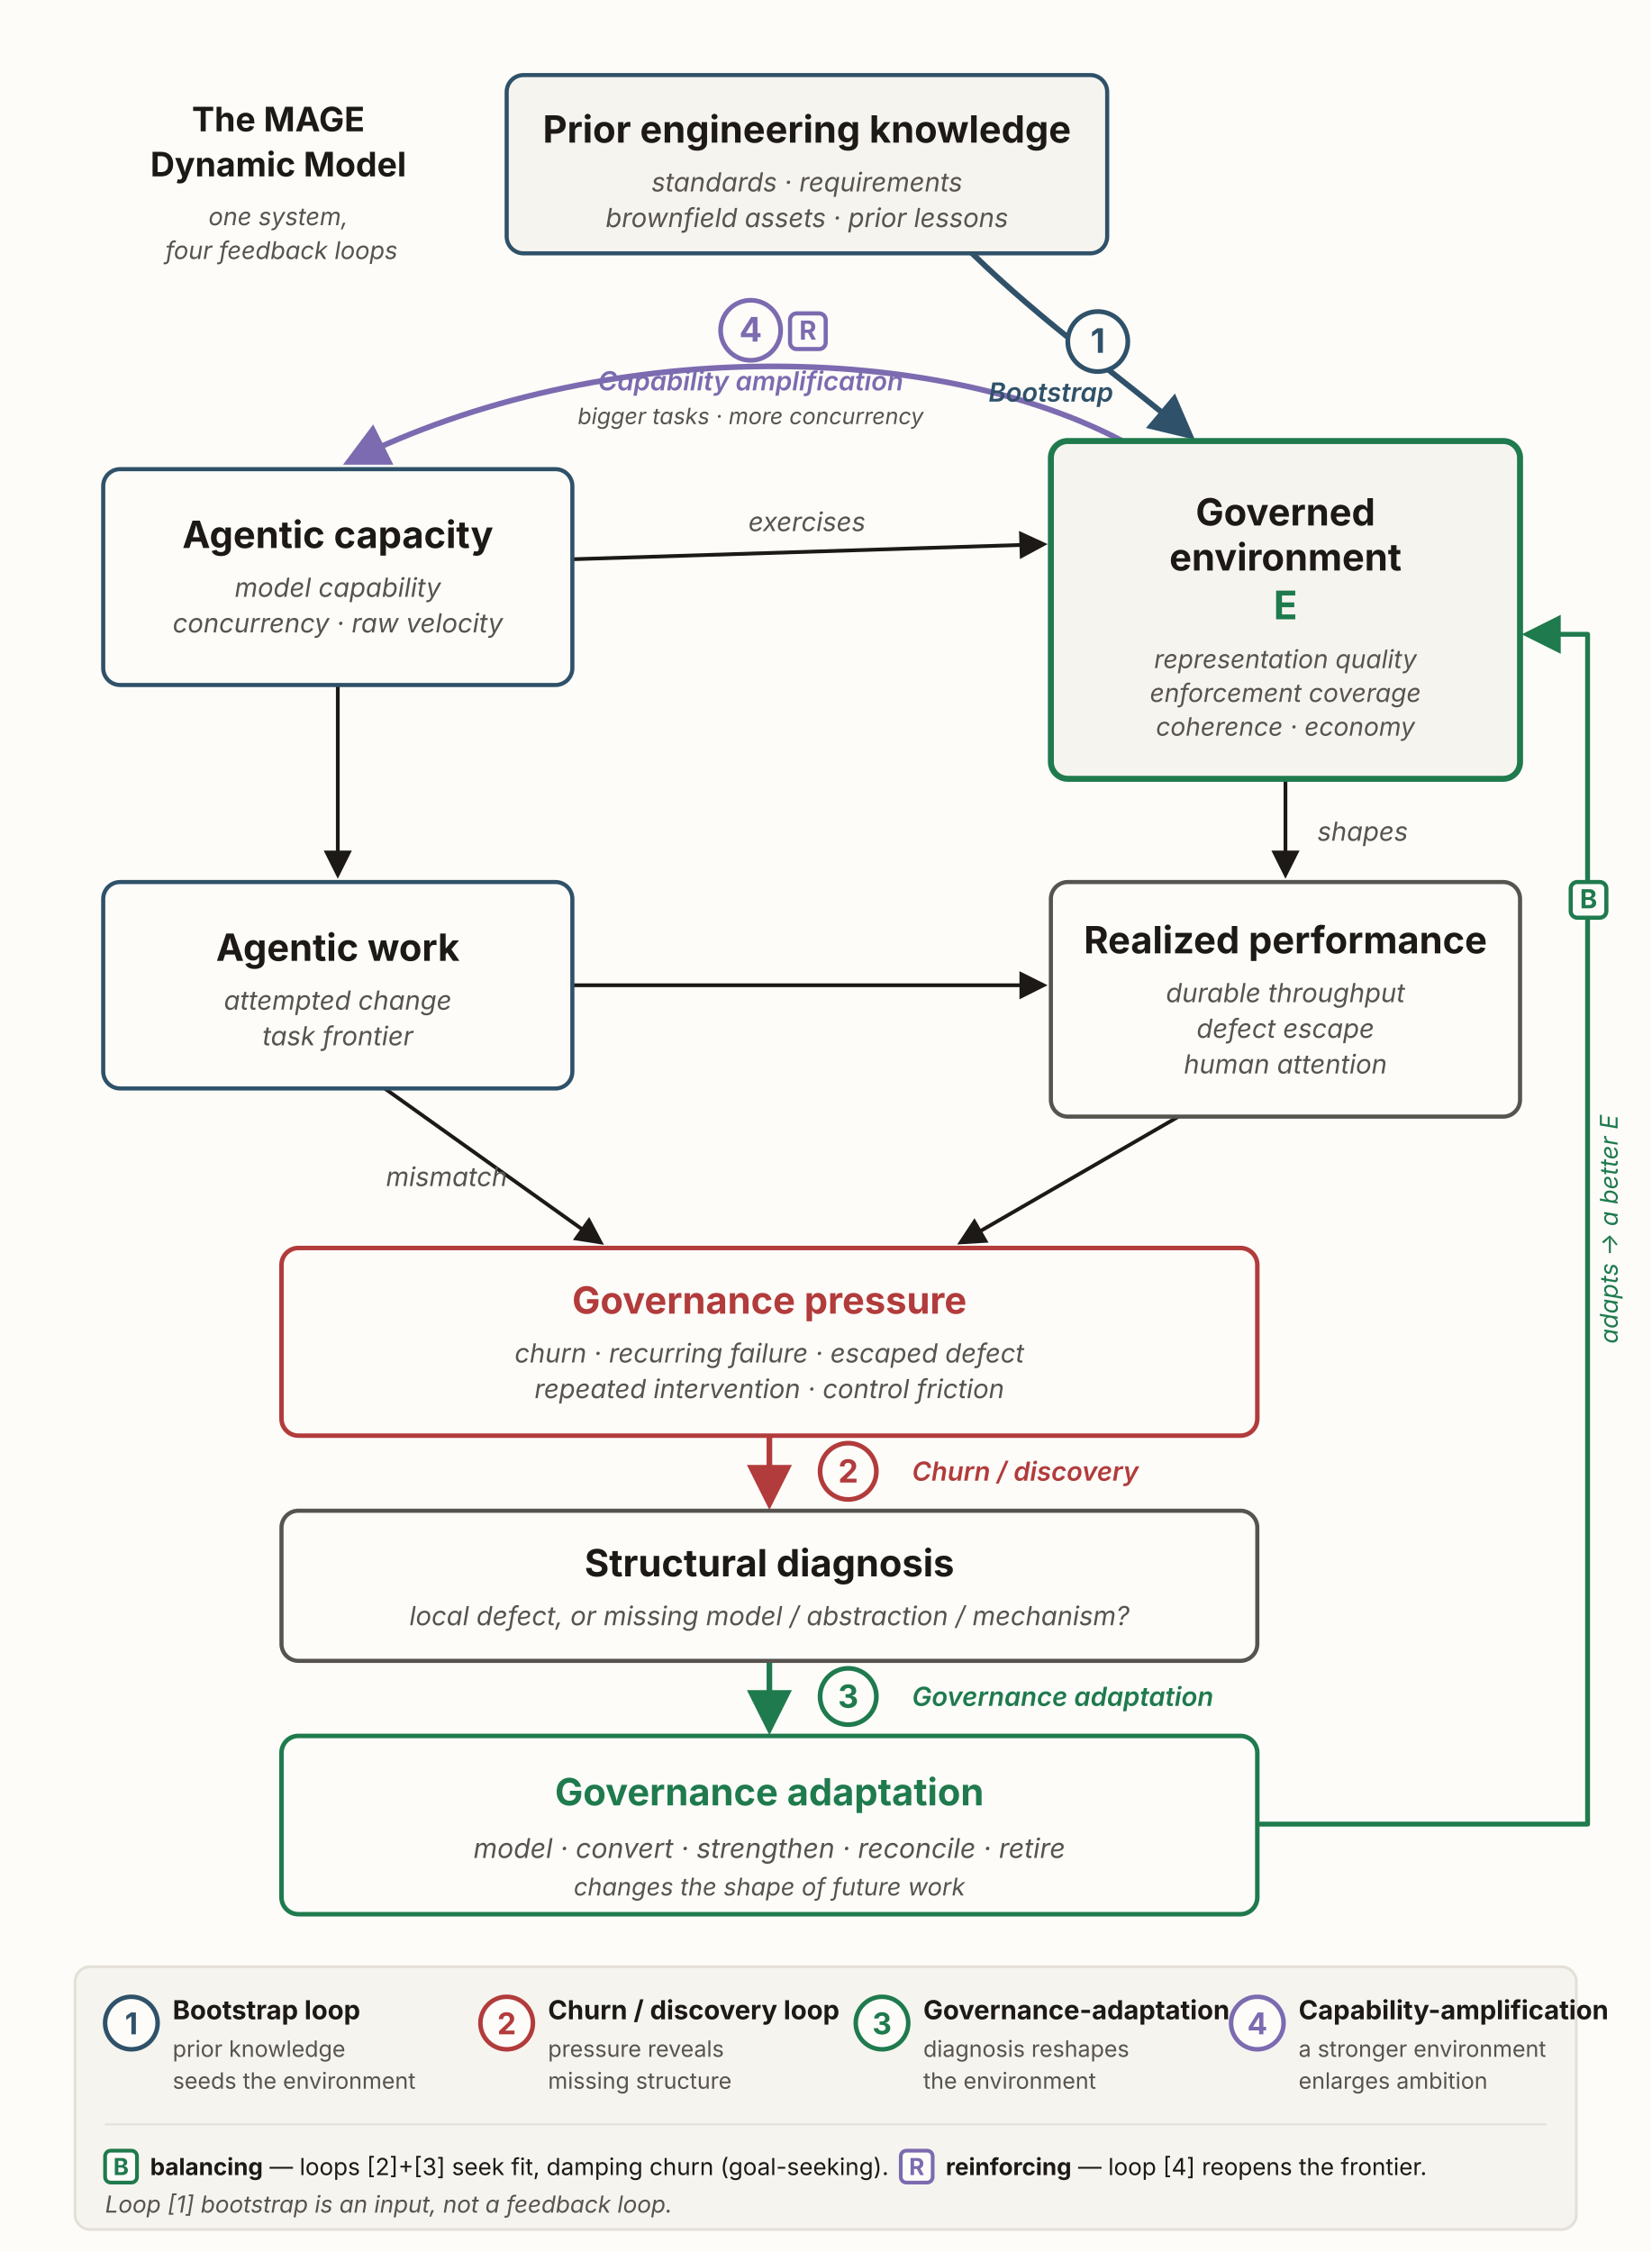
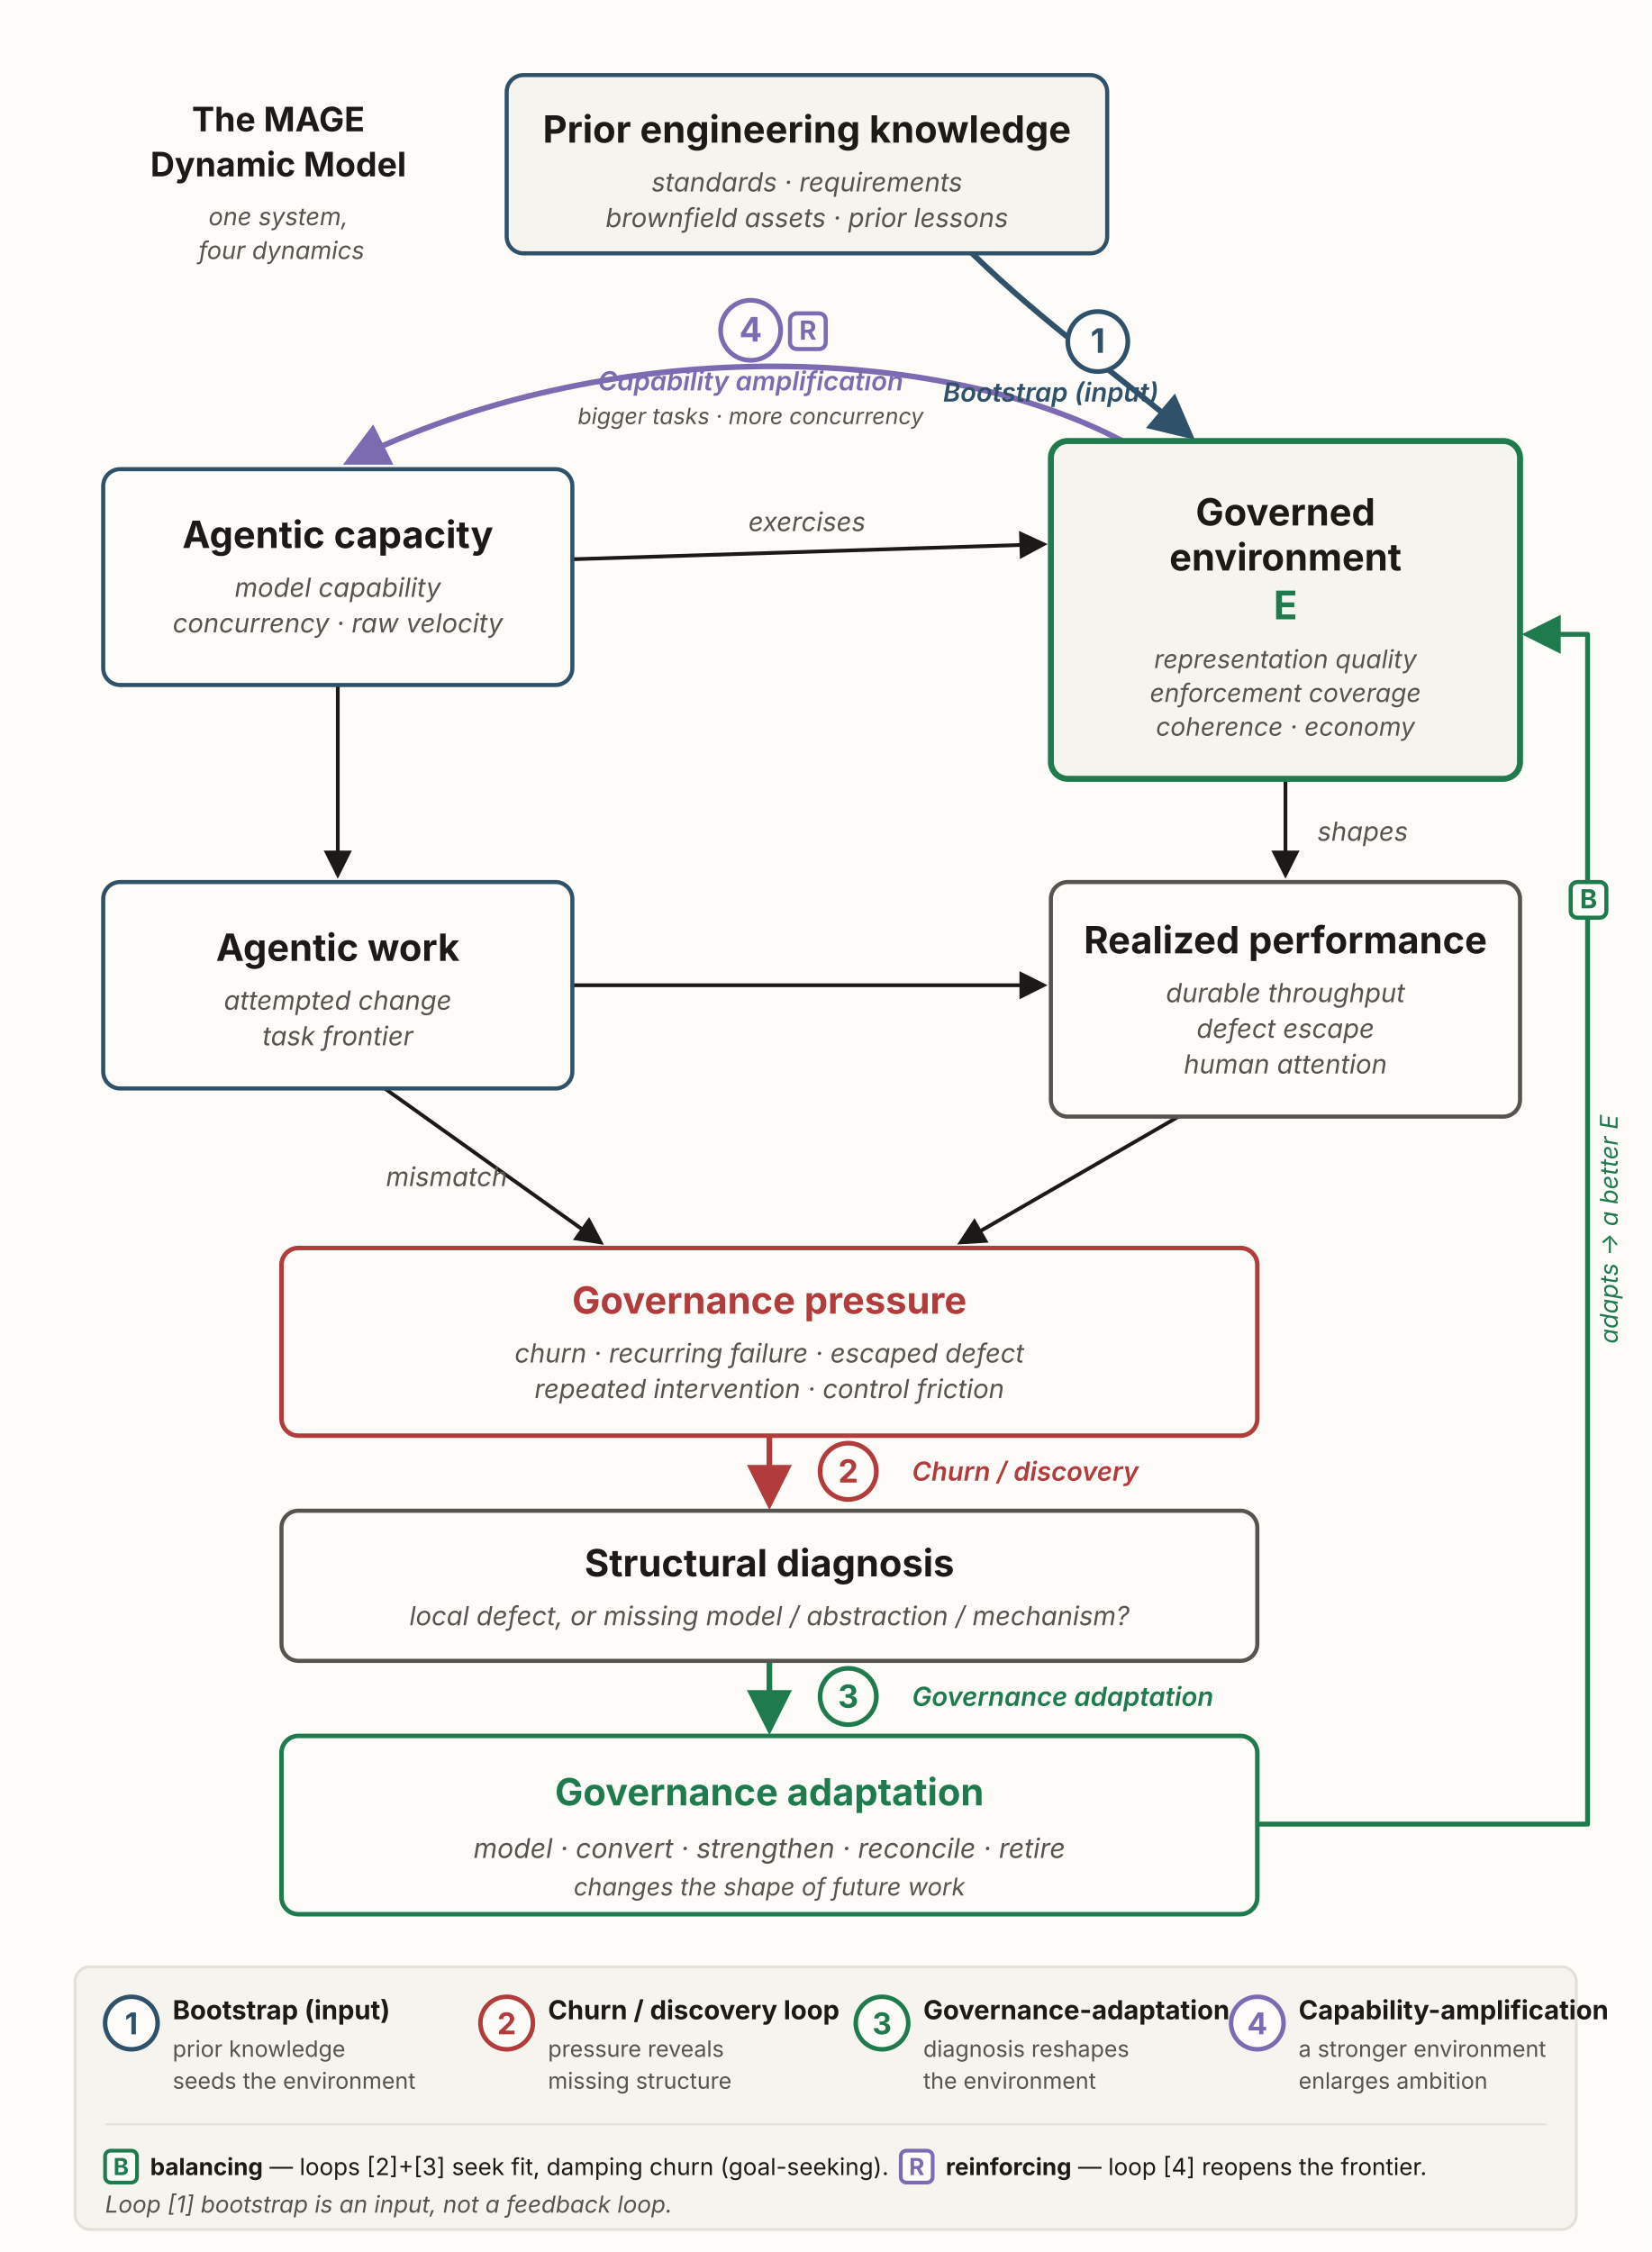
<svg xmlns="http://www.w3.org/2000/svg" id="mageDM" viewBox="0 0 880 1200" role="img" aria-labelledby="mageDM-dmTitle mageDM-dmDesc" font-family="'Source Sans 3', -apple-system, 'Segoe UI', sans-serif">
  <style id="mageDM-loopstyle">
  /* master view: all four loops shown at full strength */
  #mageDM .loop { opacity: 1; }
  </style>
  <defs>
    <marker id="mageDM-dm-ink" viewBox="0 0 10 10" refX="8.5" refY="5" markerWidth="7.5" markerHeight="7.5" orient="auto">
      <path d="M0,0 L10,5 L0,10 z" fill="#1c1917" />
    </marker>
    <marker id="mageDM-dm-blue" viewBox="0 0 10 10" refX="8.5" refY="5" markerWidth="8" markerHeight="8" orient="auto">
      <path d="M0,0 L10,5 L0,10 z" fill="#2f5169" />
    </marker>
    <marker id="mageDM-dm-red" viewBox="0 0 10 10" refX="8.5" refY="5" markerWidth="8" markerHeight="8" orient="auto">
      <path d="M0,0 L10,5 L0,10 z" fill="#b23b3b" />
    </marker>
    <marker id="mageDM-dm-green" viewBox="0 0 10 10" refX="8.5" refY="5" markerWidth="8" markerHeight="8" orient="auto">
      <path d="M0,0 L10,5 L0,10 z" fill="#1f7a4d" />
    </marker>
    <marker id="mageDM-dm-purple" viewBox="0 0 10 10" refX="8.5" refY="5" markerWidth="8" markerHeight="8" orient="auto">
      <path d="M0,0 L10,5 L0,10 z" fill="#7c6bb0" />
    </marker>
  </defs>
  <rect x="0" y="0" width="880" height="1200" fill="#fdfcf9" />
  <text id="mageDM-activebanner" x="150" y="70" text-anchor="middle" fill="#1c1917">
    <tspan x="150" y="70" font-size="18" font-weight="700">The MAGE</tspan>
    <tspan x="150" y="94" font-size="18" font-weight="700">Dynamic Model</tspan>
    <tspan x="150" y="120" font-size="13" font-style="italic" fill="#57534e">one system,</tspan>
-     <tspan x="150" y="138" font-size="13" font-style="italic" fill="#57534e">four feedback loops</tspan>
+     <tspan x="150" y="138" font-size="13" font-style="italic" fill="#57534e">four dynamics</tspan>
  </text>
  <g class="loop loop4">
    <path d="M600,236 C500,182 322,178 186,246" fill="none" stroke="#7c6bb0" stroke-width="3" stroke-linecap="round" marker-end="url(#mageDM-dm-purple)" />
    <circle cx="400" cy="176" r="16" fill="#fdfcf9" stroke="#7c6bb0" stroke-width="2.5" />
    <text x="400" y="182" text-anchor="middle" font-size="18" font-weight="700" fill="#7c6bb0">4</text>
    <text x="400" y="208" text-anchor="middle" font-size="14" font-style="italic" font-weight="600" fill="#7c6bb0">Capability amplification</text>
    <text x="400" y="226" text-anchor="middle" font-size="12" font-style="italic" fill="#57534e">bigger tasks · more concurrency</text>
  </g>
  <g class="loop loop3">
    <path d="M670,972 L846,972 L846,338 L814,338" fill="none" stroke="#1f7a4d" stroke-width="2.6" stroke-linejoin="round" marker-end="url(#mageDM-dm-green)" />
    <text x="862" y="655" text-anchor="middle" font-size="13" font-style="italic" fill="#1f7a4d" transform="rotate(-90 862 655)">adapts → a better E</text>
  </g>
  <g stroke="#1c1917" stroke-width="2" fill="none">
    <path d="M305,298 L556,290" marker-end="url(#mageDM-dm-ink)" />
    <path d="M180,365 L180,466" marker-end="url(#mageDM-dm-ink)" />
    <path d="M305,525 L556,525" marker-end="url(#mageDM-dm-ink)" />
    <path d="M685,415 L685,466" marker-end="url(#mageDM-dm-ink)" />
    <path d="M628,595 L512,662" marker-end="url(#mageDM-dm-ink)" />
    <path d="M205,580 L320,662" marker-end="url(#mageDM-dm-ink)" />
  </g>
  <text x="430" y="283" text-anchor="middle" font-size="14" font-style="italic" fill="#57534e">exercises</text>
  <text x="702" y="448" text-anchor="start" font-size="14" font-style="italic" fill="#57534e">shapes</text>
  <text x="238" y="632" text-anchor="middle" font-size="14" font-style="italic" fill="#57534e">mismatch</text>
  <g class="loop loop1">
    <path d="M518,135 C556,172 596,200 634,232" fill="none" stroke="#2f5169" stroke-width="3" stroke-linecap="round" marker-end="url(#mageDM-dm-blue)" />
    <circle cx="585" cy="182" r="16" fill="#fdfcf9" stroke="#2f5169" stroke-width="2.5" />
    <text x="585" y="188" text-anchor="middle" font-size="18" font-weight="700" fill="#2f5169">1</text>
-     <text x="560" y="214" text-anchor="middle" font-size="14" font-style="italic" font-weight="600" fill="#2f5169">Bootstrap</text>
+     <text x="560" y="214" text-anchor="middle" font-size="14" font-style="italic" font-weight="600" fill="#2f5169">Bootstrap (input)</text>
  </g>
  <g class="loop loop2">
    <path d="M410,765 L410,801" fill="none" stroke="#b23b3b" stroke-width="3" marker-end="url(#mageDM-dm-red)" />
    <circle cx="452" cy="784" r="15" fill="#fdfcf9" stroke="#b23b3b" stroke-width="2.5" />
    <text x="452" y="790" text-anchor="middle" font-size="17" font-weight="700" fill="#b23b3b">2</text>
    <text x="486" y="789" text-anchor="start" font-size="14" font-style="italic" font-weight="600" fill="#b23b3b">Churn / discovery</text>
  </g>
  <g class="loop loop3">
    <path d="M410,885 L410,921" fill="none" stroke="#1f7a4d" stroke-width="3" marker-end="url(#mageDM-dm-green)" />
    <circle cx="452" cy="904" r="15" fill="#fdfcf9" stroke="#1f7a4d" stroke-width="2.5" />
    <text x="452" y="910" text-anchor="middle" font-size="17" font-weight="700" fill="#1f7a4d">3</text>
    <text x="486" y="909" text-anchor="start" font-size="14" font-style="italic" font-weight="600" fill="#1f7a4d">Governance adaptation</text>
  </g>
  <rect x="270" y="40" width="320" height="95" rx="9" fill="#f6f4ef" stroke="#2f5169" stroke-width="2.2" />
  <text x="430" y="76" text-anchor="middle" font-size="20" font-weight="700" fill="#1c1917">Prior engineering knowledge</text>
  <text x="430" y="102" text-anchor="middle" font-size="14" font-style="italic" fill="#57534e">standards · requirements</text>
  <text x="430" y="121" text-anchor="middle" font-size="14" font-style="italic" fill="#57534e">brownfield assets · prior lessons</text>
  <rect x="55" y="250" width="250" height="115" rx="9" fill="#fdfcf9" stroke="#2f5169" stroke-width="2.2" />
  <text x="180" y="292" text-anchor="middle" font-size="20" font-weight="700" fill="#1c1917">Agentic capacity</text>
  <text x="180" y="318" text-anchor="middle" font-size="14" font-style="italic" fill="#57534e">model capability</text>
  <text x="180" y="337" text-anchor="middle" font-size="14" font-style="italic" fill="#57534e">concurrency · raw velocity</text>
  <rect x="560" y="235" width="250" height="180" rx="9" fill="#f6f4ef" stroke="#1f7a4d" stroke-width="3.2" />
  <text x="685" y="280" text-anchor="middle" font-size="20" font-weight="700" fill="#1c1917">Governed</text>
  <text x="685" y="304" text-anchor="middle" font-size="20" font-weight="700" fill="#1c1917">environment</text>
  <text x="685" y="330" text-anchor="middle" font-size="21" font-weight="700" fill="#1f7a4d">E</text>
  <text x="685" y="356" text-anchor="middle" font-size="13.5" font-style="italic" fill="#57534e">representation quality</text>
  <text x="685" y="374" text-anchor="middle" font-size="13.5" font-style="italic" fill="#57534e">enforcement coverage</text>
  <text x="685" y="392" text-anchor="middle" font-size="13.5" font-style="italic" fill="#57534e">coherence · economy</text>
  <rect x="55" y="470" width="250" height="110" rx="9" fill="#fdfcf9" stroke="#2f5169" stroke-width="2.2" />
  <text x="180" y="512" text-anchor="middle" font-size="20" font-weight="700" fill="#1c1917">Agentic work</text>
  <text x="180" y="538" text-anchor="middle" font-size="14" font-style="italic" fill="#57534e">attempted change</text>
  <text x="180" y="557" text-anchor="middle" font-size="14" font-style="italic" fill="#57534e">task frontier</text>
  <rect x="560" y="470" width="250" height="125" rx="9" fill="#fdfcf9" stroke="#57534e" stroke-width="2.2" />
  <text x="685" y="508" text-anchor="middle" font-size="20" font-weight="700" fill="#1c1917">Realized performance</text>
  <text x="685" y="534" text-anchor="middle" font-size="14" font-style="italic" fill="#57534e">durable throughput</text>
  <text x="685" y="553" text-anchor="middle" font-size="14" font-style="italic" fill="#57534e">defect escape</text>
  <text x="685" y="572" text-anchor="middle" font-size="14" font-style="italic" fill="#57534e">human attention</text>
  <rect x="150" y="665" width="520" height="100" rx="9" fill="#fdfcf9" stroke="#b23b3b" stroke-width="2.4" />
  <text x="410" y="700" text-anchor="middle" font-size="20" font-weight="700" fill="#b23b3b">Governance pressure</text>
  <text x="410" y="726" text-anchor="middle" font-size="14" font-style="italic" fill="#57534e">churn · recurring failure · escaped defect</text>
  <text x="410" y="745" text-anchor="middle" font-size="14" font-style="italic" fill="#57534e">repeated intervention · control friction</text>
  <rect x="150" y="805" width="520" height="80" rx="9" fill="#fdfcf9" stroke="#57534e" stroke-width="2.2" />
  <text x="410" y="840" text-anchor="middle" font-size="20" font-weight="700" fill="#1c1917">Structural diagnosis</text>
  <text x="410" y="866" text-anchor="middle" font-size="14" font-style="italic" fill="#57534e">local defect, or missing model / abstraction / mechanism?</text>
  <rect x="150" y="925" width="520" height="95" rx="9" fill="#fdfcf9" stroke="#1f7a4d" stroke-width="2.4" />
  <text x="410" y="962" text-anchor="middle" font-size="20" font-weight="700" fill="#1f7a4d">Governance adaptation</text>
  <text x="410" y="990" text-anchor="middle" font-size="14.5" font-style="italic" fill="#57534e">model · convert · strengthen · reconcile · retire</text>
  <text x="410" y="1010" text-anchor="middle" font-size="13" font-style="italic" fill="#57534e">changes the shape of future work</text>
  <rect x="421" y="167" width="19" height="19" rx="3.5" fill="#fdfcf9" stroke="#7c6bb0" stroke-width="2.2" />
  <text x="430.5" y="181" text-anchor="middle" font-size="14" font-weight="700" fill="#7c6bb0">R</text>
  <rect x="837" y="470" width="19" height="19" rx="3.5" fill="#fdfcf9" stroke="#1f7a4d" stroke-width="2.2" />
  <text x="846.5" y="484" text-anchor="middle" font-size="14" font-weight="700" fill="#1f7a4d">B</text>
  <rect x="40" y="1048" width="800" height="140" rx="8" fill="#f6f4ef" stroke="#e4e0d8" stroke-width="1.5" />
  <circle cx="70" cy="1078" r="14" fill="#fdfcf9" stroke="#2f5169" stroke-width="2.4" />
  <text x="70" y="1084" text-anchor="middle" font-size="16" font-weight="700" fill="#2f5169">1</text>
-   <text x="92" y="1076" text-anchor="start" font-size="14" font-weight="700" fill="#1c1917">Bootstrap loop</text>
+   <text x="92" y="1076" text-anchor="start" font-size="14" font-weight="700" fill="#1c1917">Bootstrap (input)</text>
  <text x="92" y="1096" text-anchor="start" font-size="12" fill="#57534e">prior knowledge</text>
  <text x="92" y="1113" text-anchor="start" font-size="12" fill="#57534e">seeds the environment</text>
  <circle cx="270" cy="1078" r="14" fill="#fdfcf9" stroke="#b23b3b" stroke-width="2.4" />
  <text x="270" y="1084" text-anchor="middle" font-size="16" font-weight="700" fill="#b23b3b">2</text>
  <text x="292" y="1076" text-anchor="start" font-size="14" font-weight="700" fill="#1c1917">Churn / discovery loop</text>
  <text x="292" y="1096" text-anchor="start" font-size="12" fill="#57534e">pressure reveals</text>
  <text x="292" y="1113" text-anchor="start" font-size="12" fill="#57534e">missing structure</text>
  <circle cx="470" cy="1078" r="14" fill="#fdfcf9" stroke="#1f7a4d" stroke-width="2.4" />
  <text x="470" y="1084" text-anchor="middle" font-size="16" font-weight="700" fill="#1f7a4d">3</text>
  <text x="492" y="1076" text-anchor="start" font-size="14" font-weight="700" fill="#1c1917">Governance-adaptation</text>
  <text x="492" y="1096" text-anchor="start" font-size="12" fill="#57534e">diagnosis reshapes</text>
  <text x="492" y="1113" text-anchor="start" font-size="12" fill="#57534e">the environment</text>
  <circle cx="670" cy="1078" r="14" fill="#fdfcf9" stroke="#7c6bb0" stroke-width="2.4" />
  <text x="670" y="1084" text-anchor="middle" font-size="16" font-weight="700" fill="#7c6bb0">4</text>
  <text x="692" y="1076" text-anchor="start" font-size="14" font-weight="700" fill="#1c1917">Capability-amplification</text>
  <text x="692" y="1096" text-anchor="start" font-size="12" fill="#57534e">a stronger environment</text>
  <text x="692" y="1113" text-anchor="start" font-size="12" fill="#57534e">enlarges ambition</text>
  <line x1="56" y1="1132" x2="824" y2="1132" stroke="#e4e0d8" stroke-width="1" />
  <rect x="56" y="1146" width="17" height="17" rx="3" fill="#fdfcf9" stroke="#1f7a4d" stroke-width="2" />
  <text x="64.5" y="1159" text-anchor="middle" font-size="12.5" font-weight="700" fill="#1f7a4d">B</text>
  <text x="80" y="1159" text-anchor="start" font-size="12.5" fill="#1c1917">
    <tspan font-weight="700">balancing</tspan> — loops [2]+[3] seek fit, damping churn (goal-seeking).</text>
  <rect x="480" y="1146" width="17" height="17" rx="3" fill="#fdfcf9" stroke="#7c6bb0" stroke-width="2" />
  <text x="488.5" y="1159" text-anchor="middle" font-size="12.5" font-weight="700" fill="#7c6bb0">R</text>
  <text x="504" y="1159" text-anchor="start" font-size="12.5" fill="#1c1917">
    <tspan font-weight="700">reinforcing</tspan> — loop [4] reopens the frontier.</text>
  <text x="56" y="1179" text-anchor="start" font-size="12.5" font-style="italic" fill="#57534e">Loop [1] bootstrap is an input, not a feedback loop.</text>
</svg>
